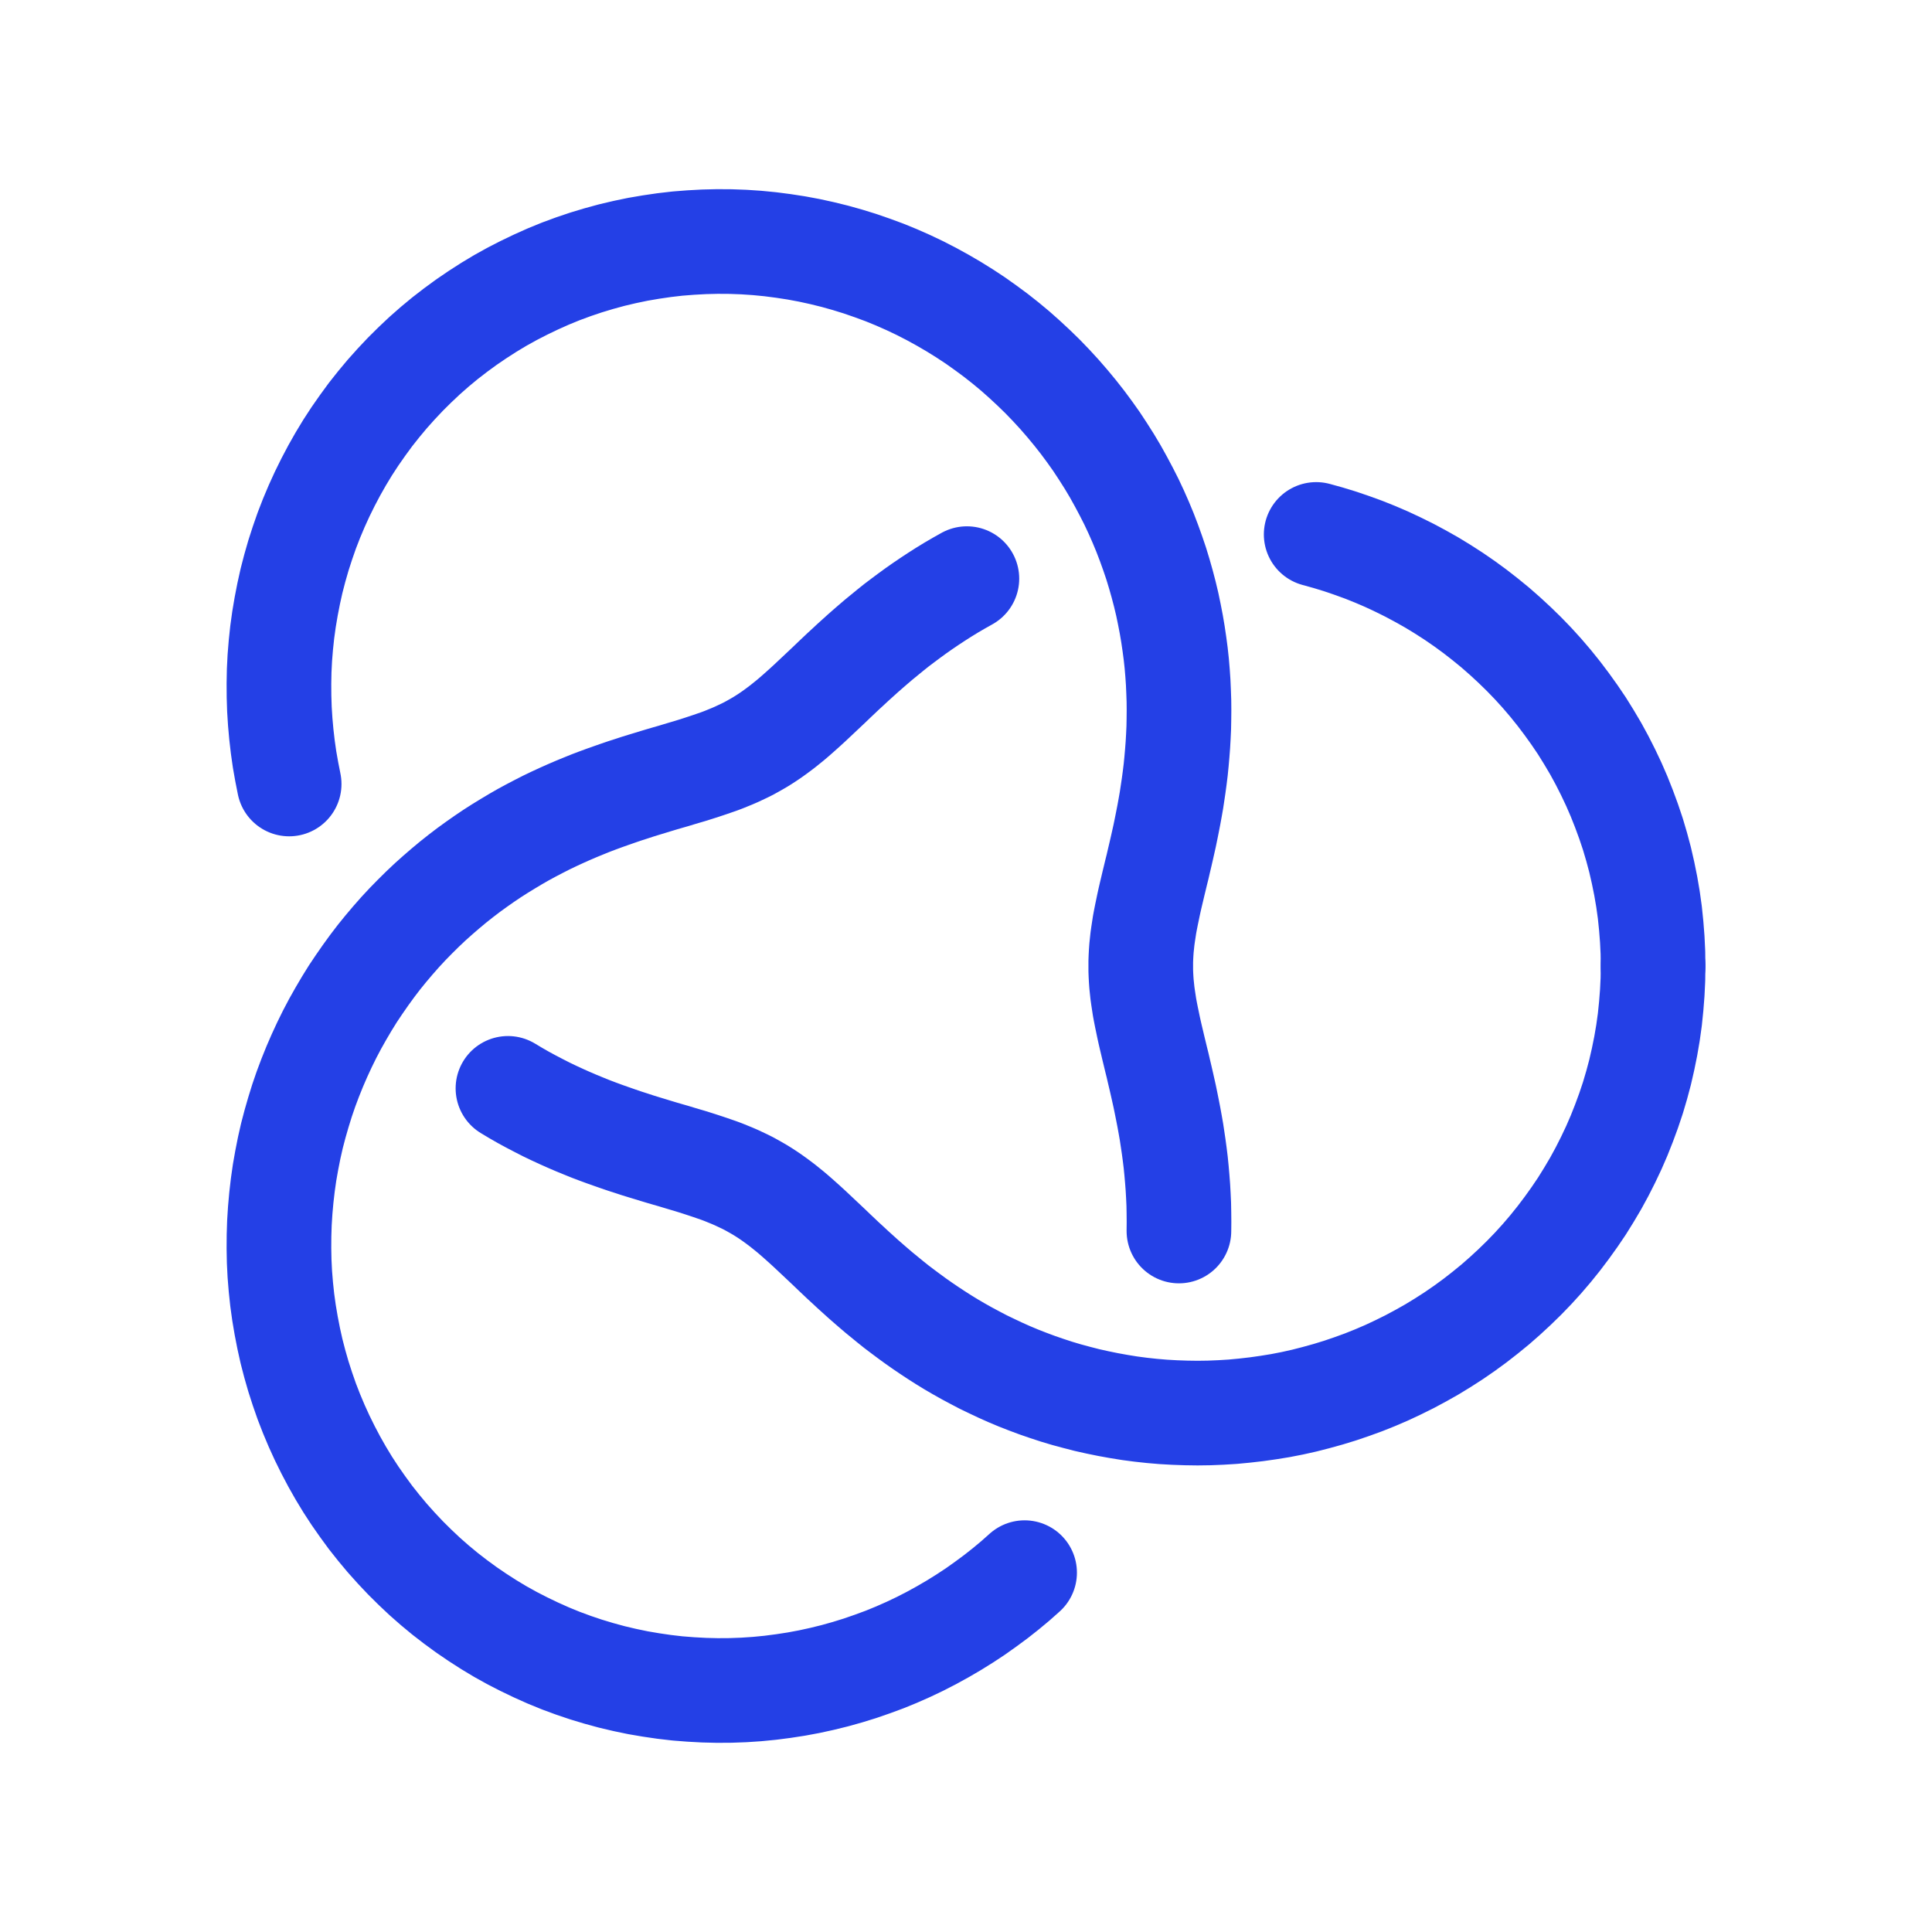
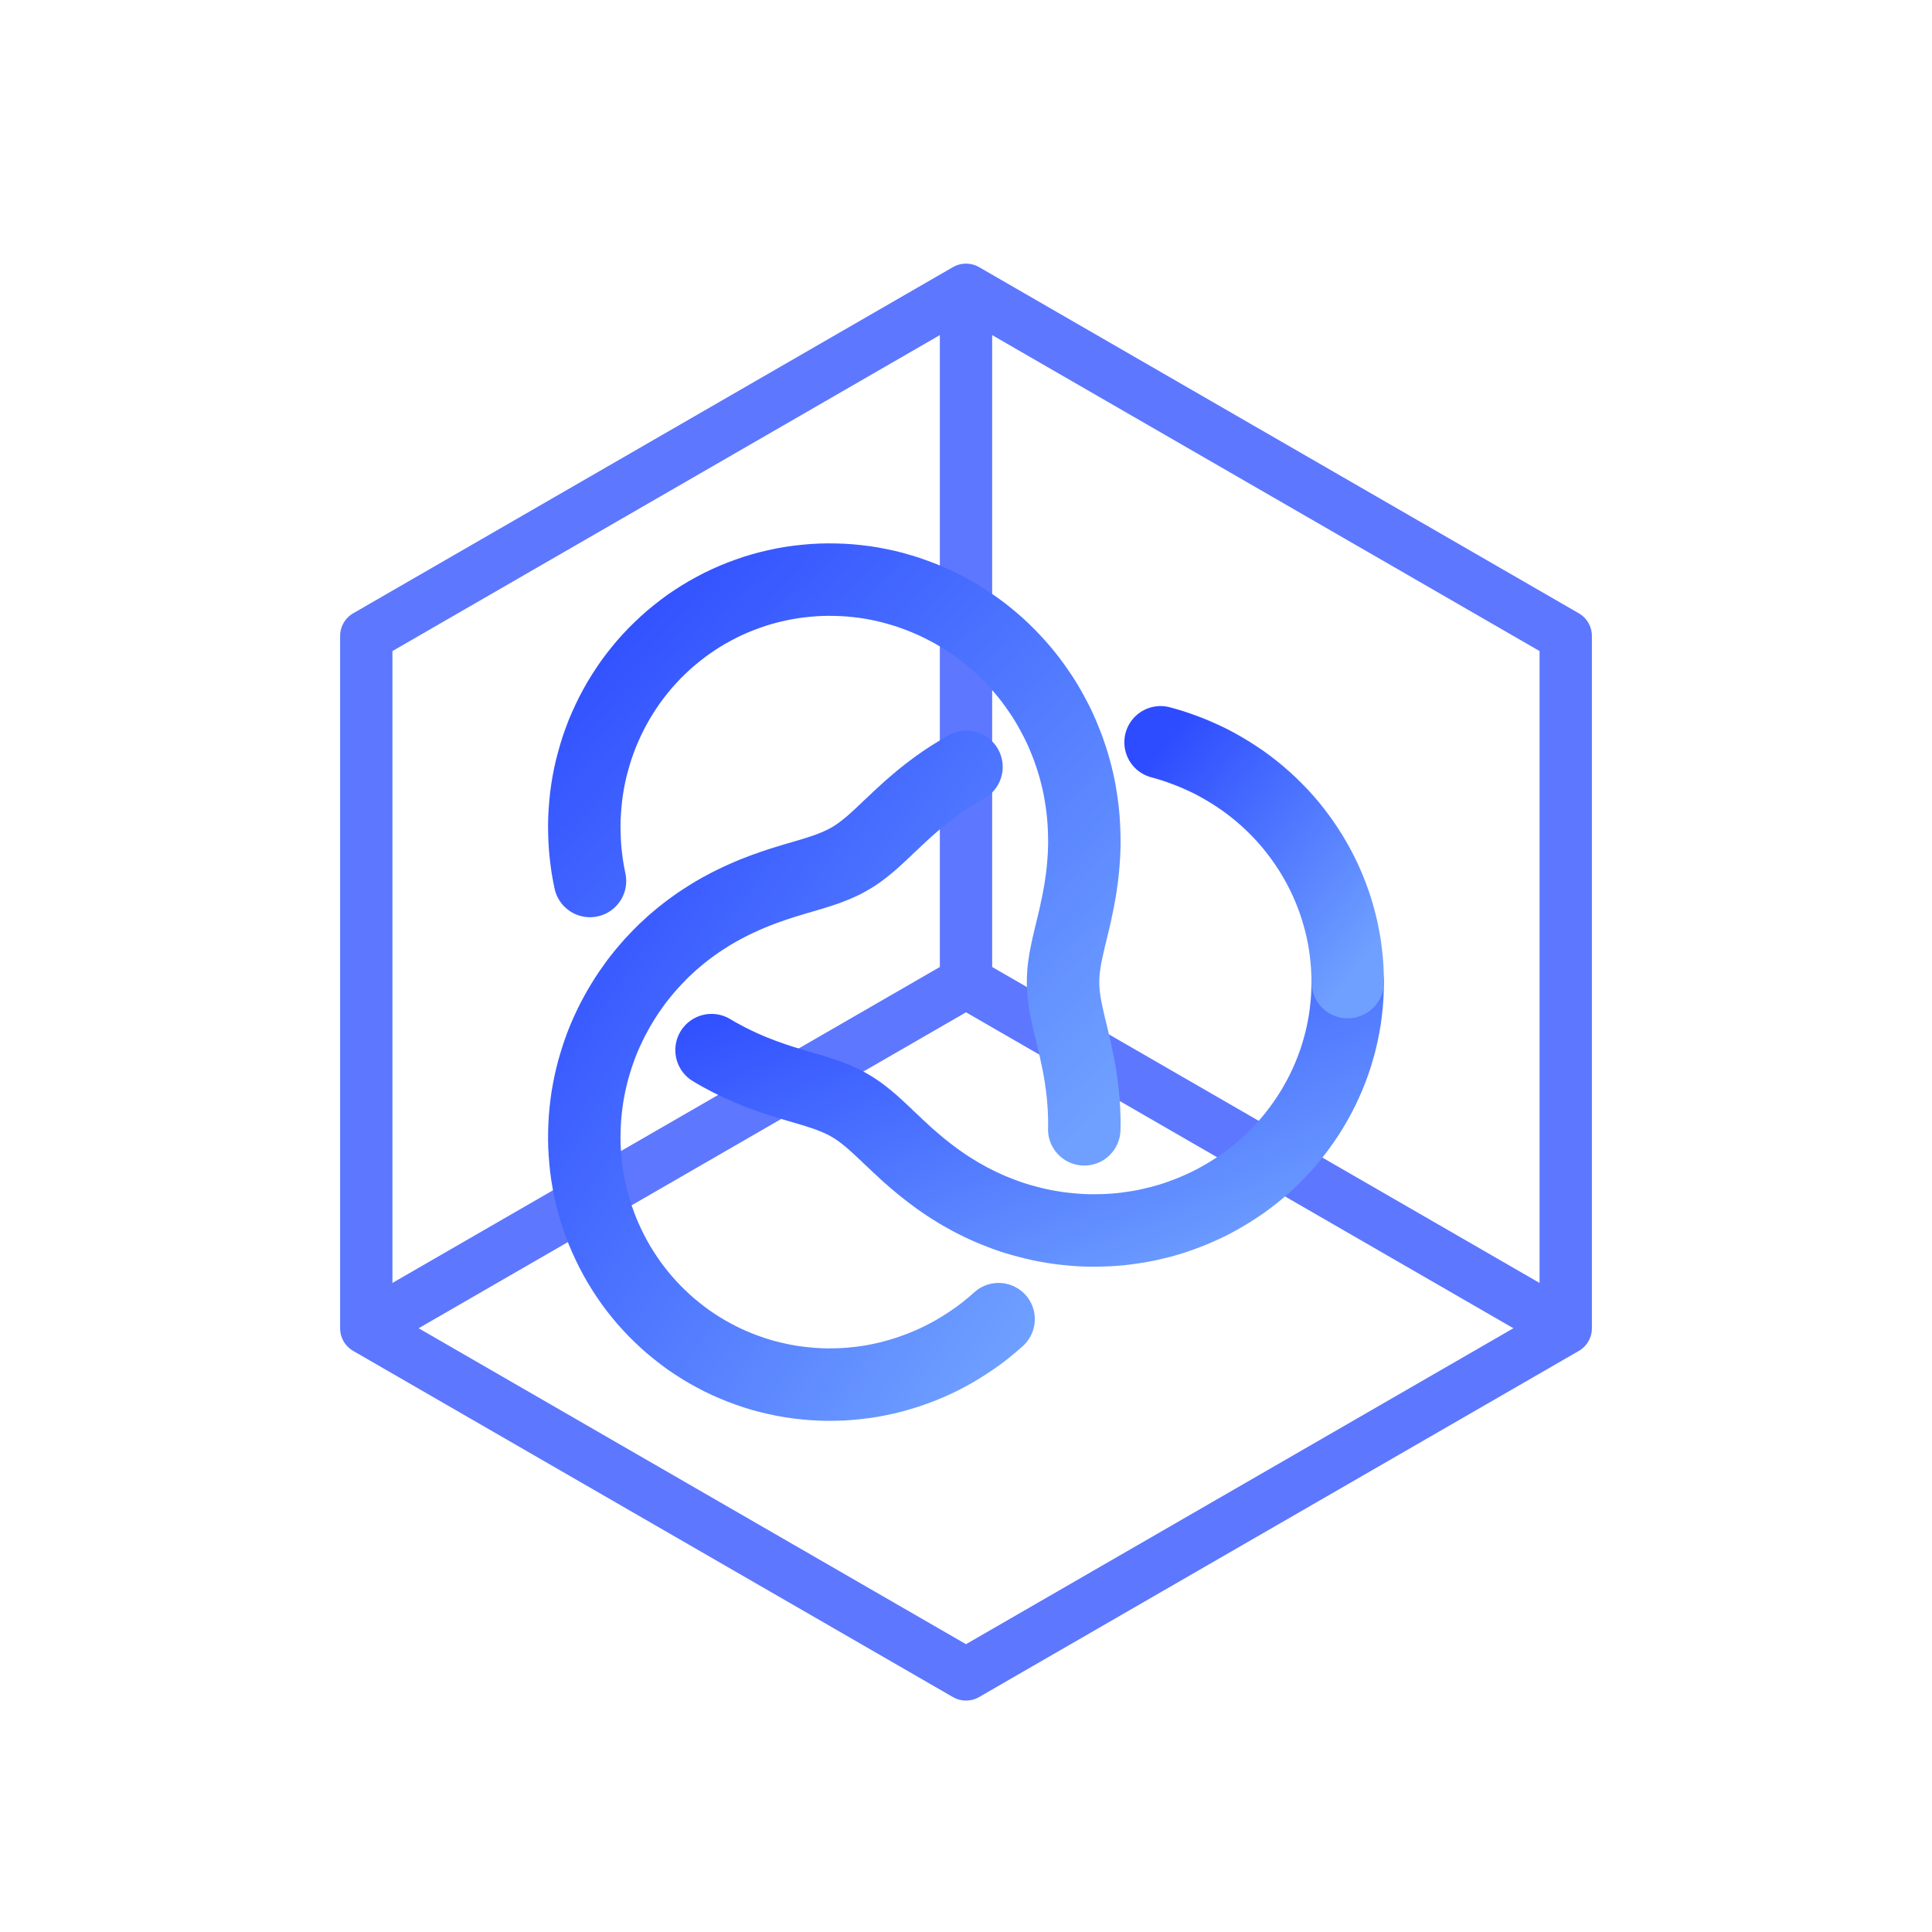
- <svg xmlns="http://www.w3.org/2000/svg" viewBox="0 0 240 240" width="240" height="240" role="img" aria-label="KNOTstore mark">
-   <path d="M205.35 120.00L205.33 121.67L205.25 123.33L205.12 124.99L204.95 126.65L204.72 128.30L204.44 129.94L204.11 131.57L203.74 133.19L203.31 134.80L202.84 136.39L202.31 137.97L201.74 139.52L201.13 141.06L200.47 142.58L199.76 144.08L199.01 145.56L198.22 147.01L197.38 148.43L196.51 149.83L195.59 151.19L194.63 152.53L193.64 153.84L192.61 155.12L191.55 156.36L190.45 157.57L189.32 158.74L188.15 159.88L186.96 160.98L185.74 162.05L184.49 163.07L183.22 164.06L181.92 165.01L180.60 165.92L179.25 166.79L177.89 167.62L176.51 168.40L175.11 169.15L173.70 169.85L172.27 170.52L170.83 171.14L169.38 171.72L167.92 172.25L166.45 172.75L164.98 173.20L163.50 173.61L162.02 173.99L160.54 174.32L159.05 174.61L157.57 174.85L156.09 175.06L154.61 175.23L153.14 175.37L151.68 175.46L150.22 175.52L148.77 175.54L147.34 175.52L145.91 175.47L144.50 175.39L143.09 175.27L141.71 175.12L140.34 174.94L138.98 174.72L137.65 174.48L136.33 174.21L135.03 173.92L133.75 173.59L132.49 173.25L131.25 172.88L130.03 172.48L128.84 172.07L127.66 171.63L126.51 171.18L125.39 170.71L124.29 170.22L123.21 169.71L122.15 169.20L121.12 168.66L120.11 168.12L119.13 167.57L118.17 167.01L117.24 166.44L116.33 165.86L115.45 165.28L114.58 164.69L113.74 164.10L112.93 163.51L112.14 162.92L111.36 162.33L110.61 161.73L109.89 161.14L109.18 160.56L108.49 159.97L107.82 159.39L107.17 158.82L106.54 158.25L105.92 157.69L105.33 157.14L104.74 156.60L104.17 156.06L103.62 155.54L103.08 155.02L102.55 154.52L102.03 154.03L101.52 153.55L101.02 153.08L100.53 152.62L100.05 152.18L99.57 151.75L99.10 151.33L98.63 150.92L98.17 150.53L97.70 150.15L97.24 149.78L96.78 149.43L96.32 149.09L95.86 148.76L95.39 148.44L94.93 148.14L94.45 147.84L93.97 147.56L93.49 147.29L93.00 147.02L92.50 146.77L91.99 146.53L91.48 146.29L90.95 146.06L90.41 145.84L89.87 145.62L89.31 145.41L88.73 145.21L88.15 145.01L87.55 144.81L86.94 144.61L86.31 144.41L85.67 144.21L85.02 144.02L84.35 143.82L83.66 143.61L82.96 143.41L82.24 143.20L81.51 142.98L80.76 142.75L80.00 142.52L79.22 142.28L78.43 142.02L77.62 141.76L76.80 141.48L75.97 141.19L75.12 140.89L74.25 140.57L73.38 140.24L72.49 139.88L71.59 139.51L70.68 139.12L69.76 138.71L68.83 138.28L67.89 137.83L66.95 137.35L65.99 136.85L65.03 136.33L64.07 135.78L63.10 135.20" fill="none" stroke="#2440E6" stroke-width="13" stroke-linecap="round" stroke-linejoin="round" />
-   <path d="M35.92 97.39L35.62 95.87L35.35 94.34L35.13 92.79L34.95 91.23L34.81 89.67L34.71 88.09L34.66 86.51L34.65 84.92L34.68 83.32L34.76 81.72L34.89 80.12L35.06 78.52L35.28 76.93L35.55 75.33L35.86 73.74L36.21 72.16L36.62 70.58L37.07 69.01L37.57 67.46L38.11 65.91L38.70 64.39L39.34 62.87L40.02 61.38L40.75 59.90L41.52 58.44L42.33 57.01L43.19 55.59L44.09 54.21L45.04 52.85L46.02 51.51L47.05 50.21L48.11 48.94L49.22 47.70L50.36 46.49L51.54 45.32L52.75 44.18L54.00 43.08L55.28 42.02L56.60 41.00L57.94 40.02L59.32 39.08L60.72 38.18L62.15 37.32L63.61 36.51L65.09 35.75L66.59 35.03L68.11 34.35L69.65 33.72L71.22 33.14L72.79 32.61L74.38 32.13L75.99 31.69L77.60 31.31L79.23 30.97L80.87 30.69L82.51 30.45L84.15 30.26L85.80 30.13L87.46 30.04L89.11 30.00L90.76 30.01L92.41 30.07L94.05 30.18L95.69 30.34L97.31 30.55L98.93 30.80L100.54 31.10L102.14 31.45L103.72 31.84L105.29 32.28L106.84 32.76L108.37 33.29L109.89 33.85L111.38 34.46L112.85 35.11L114.30 35.80L115.72 36.53L117.12 37.30L118.49 38.10L119.84 38.94L121.16 39.81L122.44 40.72L123.70 41.65L124.93 42.62L126.12 43.61L127.28 44.64L128.41 45.69L129.51 46.76L130.57 47.86L131.60 48.98L132.59 50.12L133.55 51.28L134.47 52.45L135.36 53.65L136.21 54.85L137.02 56.08L137.80 57.31L138.54 58.55L139.24 59.81L139.91 61.07L140.55 62.33L141.15 63.61L141.71 64.88L142.24 66.16L142.73 67.44L143.19 68.72L143.62 69.99L144.01 71.27L144.37 72.54L144.70 73.80L145.00 75.06L145.26 76.31L145.50 77.55L145.71 78.79L145.89 80.01L146.05 81.22L146.18 82.42L146.28 83.61L146.36 84.78L146.41 85.94L146.45 87.08L146.46 88.21L146.45 89.32L146.43 90.41L146.38 91.49L146.32 92.54L146.24 93.58L146.15 94.61L146.05 95.61L145.93 96.59L145.80 97.56L145.66 98.50L145.52 99.43L145.36 100.34L145.20 101.22L145.03 102.09L144.86 102.94L144.69 103.77L144.51 104.58L144.33 105.38L144.15 106.16L143.97 106.92L143.80 107.66L143.62 108.38L143.45 109.09L143.28 109.79L143.12 110.47L142.96 111.14L142.81 111.79L142.67 112.43L142.54 113.06L142.41 113.68L142.29 114.29L142.18 114.88L142.09 115.47L142.00 116.06L141.92 116.63L141.86 117.20L141.80 117.77L141.76 118.33L141.73 118.89L141.71 119.44L141.71 120.00L141.71 120.56L141.73 121.11L141.76 121.67L141.80 122.23L141.86 122.80L141.92 123.37L142.00 123.94L142.09 124.53L142.18 125.12L142.29 125.71L142.41 126.32L142.54 126.94L142.67 127.57L142.81 128.21L142.96 128.86L143.12 129.53L143.28 130.21L143.45 130.91L143.62 131.62L143.80 132.34L143.97 133.08L144.15 133.84L144.33 134.62L144.51 135.42L144.69 136.23L144.86 137.06L145.03 137.91L145.20 138.78L145.36 139.66L145.52 140.57L145.66 141.50L145.80 142.44L145.93 143.41L146.05 144.39L146.15 145.39L146.24 146.42L146.32 147.46L146.38 148.51L146.43 149.59L146.45 150.68L146.46 151.79L146.45 152.92" fill="none" stroke="#2440E6" stroke-width="13" stroke-linecap="round" stroke-linejoin="round" />
-   <path d="M127.28 195.36L126.12 196.39L124.93 197.38L123.70 198.35L122.44 199.28L121.16 200.19L119.84 201.06L118.49 201.90L117.12 202.70L115.72 203.47L114.30 204.20L112.85 204.89L111.38 205.54L109.89 206.15L108.37 206.71L106.84 207.24L105.29 207.72L103.72 208.16L102.14 208.55L100.54 208.90L98.93 209.20L97.31 209.45L95.69 209.66L94.05 209.82L92.41 209.93L90.76 209.99L89.11 210.00L87.46 209.96L85.80 209.87L84.15 209.74L82.51 209.55L80.87 209.31L79.23 209.03L77.60 208.69L75.99 208.31L74.38 207.87L72.79 207.39L71.22 206.86L69.65 206.28L68.11 205.65L66.59 204.97L65.09 204.25L63.61 203.49L62.15 202.68L60.72 201.82L59.32 200.92L57.94 199.98L56.60 199.00L55.28 197.98L54.00 196.92L52.75 195.82L51.54 194.68L50.36 193.51L49.22 192.30L48.11 191.06L47.05 189.79L46.02 188.49L45.04 187.15L44.09 185.79L43.19 184.41L42.33 182.99L41.52 181.56L40.75 180.10L40.02 178.62L39.34 177.13L38.70 175.61L38.11 174.09L37.57 172.54L37.07 170.99L36.62 169.42L36.21 167.84L35.86 166.26L35.55 164.67L35.28 163.07L35.06 161.48L34.89 159.88L34.76 158.28L34.68 156.68L34.65 155.08L34.66 153.49L34.71 151.91L34.81 150.33L34.95 148.77L35.13 147.21L35.35 145.66L35.62 144.13L35.92 142.61L36.26 141.11L36.65 139.62L37.07 138.16L37.52 136.71L38.01 135.28L38.54 133.87L39.10 132.48L39.69 131.12L40.31 129.78L40.96 128.46L41.64 127.17L42.35 125.91L43.08 124.67L43.83 123.46L44.62 122.28L45.42 121.13L46.24 120.00L47.08 118.90L47.94 117.84L48.82 116.80L49.71 115.79L50.62 114.81L51.54 113.87L52.47 112.95L53.41 112.06L54.36 111.21L55.32 110.38L56.28 109.58L57.25 108.81L58.22 108.07L59.20 107.36L60.17 106.68L61.15 106.02L62.12 105.40L63.10 104.80L64.07 104.22L65.03 103.67L65.99 103.15L66.95 102.65L67.89 102.17L68.83 101.72L69.76 101.29L70.68 100.88L71.59 100.49L72.49 100.12L73.38 99.76L74.25 99.43L75.12 99.11L75.97 98.81L76.80 98.52L77.62 98.24L78.43 97.98L79.22 97.72L80.00 97.48L80.76 97.25L81.51 97.02L82.24 96.80L82.96 96.59L83.66 96.39L84.35 96.18L85.02 95.98L85.67 95.79L86.31 95.59L86.94 95.39L87.55 95.19L88.15 94.99L88.73 94.79L89.31 94.59L89.87 94.38L90.41 94.16L90.95 93.94L91.48 93.71L91.99 93.47L92.50 93.23L93.00 92.98L93.49 92.71L93.97 92.44L94.45 92.16L94.93 91.86L95.39 91.56L95.86 91.24L96.32 90.91L96.78 90.57L97.24 90.22L97.70 89.85L98.17 89.47L98.63 89.08L99.10 88.67L99.57 88.25L100.05 87.82L100.53 87.38L101.02 86.92L101.52 86.45L102.03 85.97L102.55 85.48L103.08 84.98L103.62 84.46L104.17 83.94L104.74 83.40L105.33 82.86L105.92 82.31L106.54 81.75L107.17 81.18L107.82 80.61L108.49 80.03L109.18 79.44L109.89 78.86L110.61 78.27L111.36 77.67L112.14 77.08L112.93 76.49L113.74 75.90L114.58 75.31L115.45 74.72L116.33 74.14L117.24 73.56L118.17 72.99L119.13 72.43L120.11 71.88" fill="none" stroke="#2440E6" stroke-width="13" stroke-linecap="round" stroke-linejoin="round" />
-   <path d="M163.50 66.39L164.98 66.80L166.45 67.25L167.92 67.75L169.38 68.28L170.83 68.86L172.27 69.48L173.70 70.15L175.11 70.85L176.51 71.60L177.89 72.38L179.25 73.21L180.60 74.08L181.92 74.99L183.22 75.94L184.49 76.93L185.74 77.95L186.96 79.02L188.15 80.12L189.32 81.26L190.45 82.43L191.55 83.64L192.61 84.88L193.64 86.16L194.63 87.47L195.59 88.81L196.51 90.17L197.38 91.57L198.22 92.99L199.01 94.44L199.76 95.92L200.47 97.42L201.13 98.94L201.74 100.48L202.31 102.03L202.84 103.61L203.31 105.20L203.74 106.81L204.11 108.43L204.44 110.06L204.72 111.70L204.95 113.35L205.12 115.01L205.25 116.67L205.33 118.33L205.35 120.00" fill="none" stroke="#2440E6" stroke-width="13" stroke-linecap="round" stroke-linejoin="round" />
+ <svg xmlns="http://www.w3.org/2000/svg" viewBox="0 0 240 240" width="240" height="240" role="img" aria-label="KNOTstore mark — trefoil in a storage cube">
+   <defs>
+     <linearGradient id="kg" x1="0" y1="0" x2="1" y2="1">
+       <stop offset="0" stop-color="#2D4BFF" />
+       <stop offset="1" stop-color="#6FA0FF" />
+     </linearGradient>
+   </defs>
+   <g opacity="0.92">
+     <polygon points="120.0,36.0 194.5,79.0 194.5,165.0 120.0,208.0 45.5,165.0 45.5,79.0" fill="none" stroke="#4F6BFF" stroke-width="6.5" stroke-linejoin="round" />
+     <path d="M120 122 L120.0 36.0" stroke="#4F6BFF" stroke-width="6.5" fill="none" />
+     <path d="M120 122 L194.5 165.0" stroke="#4F6BFF" stroke-width="6.5" fill="none" />
+     <path d="M120 122 L45.5 165.0" stroke="#4F6BFF" stroke-width="6.5" fill="none" />
+   </g>
+   <g transform="translate(58,60)">
+     <path d="M109.42 62.00L109.40 62.93L109.36 63.85L109.29 64.77L109.19 65.69L109.07 66.61L108.91 67.52L108.73 68.43L108.52 69.33L108.28 70.22L108.02 71.11L107.73 71.98L107.41 72.85L107.07 73.70L106.70 74.55L106.31 75.38L105.89 76.20L105.45 77.00L104.99 77.79L104.50 78.57L103.99 79.33L103.46 80.07L102.91 80.80L102.34 81.51L101.75 82.20L101.14 82.87L100.51 83.52L99.86 84.16L99.20 84.77L98.52 85.36L97.83 85.93L97.12 86.48L96.40 87.01L95.66 87.51L94.92 87.99L94.16 88.45L93.39 88.89L92.62 89.31L91.83 89.70L91.04 90.06L90.24 90.41L89.43 90.73L88.62 91.03L87.81 91.31L86.99 91.56L86.17 91.79L85.34 91.99L84.52 92.18L83.70 92.34L82.87 92.47L82.05 92.59L81.23 92.69L80.41 92.76L79.60 92.81L78.79 92.84L77.99 92.85L77.19 92.85L76.39 92.82L75.61 92.77L74.83 92.70L74.06 92.62L73.30 92.52L72.55 92.40L71.80 92.27L71.07 92.12L70.35 91.95L69.64 91.77L68.94 91.58L68.25 91.38L67.57 91.16L66.91 90.93L66.26 90.68L65.62 90.43L64.99 90.17L64.38 89.90L63.78 89.62L63.20 89.33L62.62 89.04L62.06 88.73L61.52 88.43L60.99 88.12L60.47 87.80L59.96 87.48L59.47 87.16L58.99 86.83L58.52 86.50L58.07 86.17L57.63 85.84L57.20 85.51L56.79 85.19L56.38 84.86L55.99 84.53L55.61 84.21L55.23 83.88L54.87 83.57L54.52 83.25L54.18 82.94L53.85 82.63L53.52 82.33L53.21 82.03L52.90 81.74L52.60 81.46L52.30 81.18L52.02 80.90L51.73 80.64L51.46 80.38L51.18 80.12L50.92 79.88L50.65 79.64L50.39 79.40L50.13 79.18L49.87 78.96L49.61 78.75L49.36 78.55L49.10 78.35L48.85 78.16L48.59 77.98L48.33 77.80L48.07 77.63L47.81 77.47L47.54 77.31L47.27 77.16L47.00 77.01L46.72 76.87L46.44 76.74L46.15 76.61L45.86 76.48L45.56 76.36L45.26 76.24L44.95 76.12L44.63 76.00L44.30 75.89L43.97 75.78L43.63 75.67L43.28 75.56L42.93 75.45L42.56 75.34L42.19 75.23L41.81 75.12L41.42 75.00L41.02 74.89L40.62 74.77L40.20 74.64L39.78 74.51L39.35 74.38L38.91 74.24L38.46 74.09L38.00 73.94L37.54 73.77L37.07 73.61L36.59 73.43L36.10 73.24L35.61 73.05L35.11 72.84L34.60 72.62L34.09 72.39L33.57 72.15L33.05 71.90L32.53 71.64L32.00 71.36L31.46 71.07L30.93 70.77L30.39 70.45" fill="none" stroke="url(#kg)" stroke-width="9" stroke-linecap="round" stroke-linejoin="round" />
+     <path d="M15.29 49.44L15.12 48.59L14.97 47.74L14.85 46.88L14.75 46.02L14.67 45.15L14.62 44.27L14.59 43.39L14.58 42.51L14.60 41.62L14.65 40.74L14.72 39.85L14.81 38.96L14.93 38.07L15.08 37.18L15.25 36.30L15.45 35.42L15.68 34.55L15.93 33.67L16.20 32.81L16.51 31.95L16.83 31.10L17.19 30.26L17.57 29.43L17.97 28.61L18.40 27.80L18.85 27.00L19.33 26.22L19.83 25.45L20.35 24.69L20.90 23.95L21.47 23.23L22.06 22.52L22.68 21.83L23.31 21.16L23.97 20.51L24.64 19.88L25.33 19.27L26.05 18.68L26.78 18.11L27.52 17.56L28.29 17.04L29.07 16.54L29.86 16.07L30.67 15.62L31.49 15.19L32.33 14.79L33.17 14.42L34.03 14.07L34.90 13.75L35.77 13.45L36.66 13.18L37.55 12.94L38.45 12.73L39.35 12.54L40.26 12.38L41.17 12.25L42.09 12.15L43.00 12.07L43.92 12.02L44.84 12.00L45.75 12.01L46.67 12.04L47.58 12.10L48.49 12.19L49.40 12.30L50.30 12.44L51.19 12.61L52.08 12.80L52.96 13.02L53.83 13.27L54.69 13.53L55.54 13.83L56.38 14.14L57.21 14.48L58.03 14.84L58.83 15.22L59.62 15.63L60.40 16.05L61.16 16.50L61.91 16.97L62.64 17.45L63.36 17.95L64.06 18.47L64.74 19.01L65.40 19.56L66.05 20.13L66.67 20.71L67.28 21.31L67.87 21.92L68.44 22.54L69.00 23.18L69.53 23.82L70.04 24.47L70.53 25.14L71.00 25.81L71.46 26.49L71.89 27.17L72.30 27.86L72.69 28.56L73.06 29.26L73.42 29.96L73.75 30.67L74.06 31.38L74.35 32.09L74.63 32.80L74.88 33.51L75.12 34.22L75.34 34.93L75.54 35.63L75.72 36.33L75.89 37.03L76.04 37.73L76.17 38.42L76.28 39.10L76.38 39.78L76.47 40.46L76.54 41.12L76.60 41.78L76.64 42.43L76.67 43.08L76.69 43.71L76.70 44.34L76.70 44.95L76.68 45.56L76.66 46.16L76.62 46.75L76.58 47.32L76.53 47.89L76.47 48.45L76.41 49.00L76.33 49.53L76.26 50.06L76.18 50.57L76.09 51.08L76.00 51.57L75.91 52.05L75.81 52.52L75.71 52.98L75.62 53.44L75.52 53.88L75.42 54.31L75.32 54.73L75.22 55.14L75.12 55.55L75.03 55.94L74.93 56.33L74.84 56.71L74.76 57.08L74.67 57.44L74.60 57.79L74.52 58.14L74.45 58.49L74.38 58.83L74.32 59.16L74.27 59.49L74.22 59.81L74.18 60.13L74.14 60.45L74.11 60.76L74.09 61.07L74.07 61.38L74.06 61.69L74.06 62.00L74.06 62.31L74.07 62.62L74.09 62.93L74.11 63.24L74.14 63.55L74.18 63.87L74.22 64.19L74.27 64.51L74.32 64.84L74.38 65.17L74.45 65.51L74.52 65.86L74.60 66.21L74.67 66.56L74.76 66.92L74.84 67.29L74.93 67.67L75.03 68.06L75.12 68.45L75.22 68.86L75.32 69.27L75.42 69.69L75.52 70.12L75.62 70.56L75.71 71.02L75.81 71.48L75.91 71.95L76.00 72.43L76.09 72.92L76.18 73.43L76.26 73.94L76.33 74.47L76.41 75.00L76.47 75.55L76.53 76.11L76.58 76.68L76.62 77.25L76.66 77.84L76.68 78.44L76.70 79.05L76.70 79.66L76.69 80.29" fill="none" stroke="url(#kg)" stroke-width="9" stroke-linecap="round" stroke-linejoin="round" />
+     <path d="M66.05 103.87L65.40 104.44L64.74 104.99L64.06 105.53L63.36 106.05L62.64 106.55L61.91 107.03L61.16 107.50L60.40 107.95L59.62 108.37L58.83 108.78L58.03 109.16L57.21 109.52L56.38 109.86L55.54 110.17L54.69 110.47L53.83 110.73L52.96 110.98L52.08 111.20L51.19 111.39L50.30 111.56L49.40 111.70L48.49 111.81L47.58 111.90L46.67 111.96L45.75 111.99L44.84 112.00L43.92 111.98L43.00 111.93L42.09 111.85L41.17 111.75L40.26 111.62L39.35 111.46L38.45 111.27L37.55 111.06L36.66 110.82L35.77 110.55L34.90 110.25L34.03 109.93L33.17 109.58L32.33 109.21L31.49 108.81L30.67 108.38L29.86 107.93L29.07 107.46L28.29 106.96L27.52 106.44L26.78 105.89L26.05 105.32L25.33 104.73L24.64 104.12L23.97 103.49L23.31 102.84L22.68 102.17L22.06 101.48L21.47 100.77L20.90 100.05L20.35 99.31L19.83 98.55L19.33 97.78L18.85 97.00L18.40 96.20L17.97 95.39L17.57 94.57L17.19 93.74L16.83 92.90L16.51 92.05L16.20 91.19L15.93 90.33L15.68 89.45L15.45 88.58L15.25 87.70L15.08 86.82L14.93 85.93L14.81 85.04L14.72 84.15L14.65 83.26L14.60 82.38L14.58 81.49L14.59 80.61L14.62 79.73L14.67 78.85L14.75 77.98L14.85 77.12L14.97 76.26L15.12 75.41L15.29 74.56L15.48 73.73L15.69 72.90L15.93 72.09L16.18 71.28L16.45 70.49L16.74 69.70L17.05 68.93L17.38 68.18L17.73 67.43L18.09 66.70L18.47 65.99L18.86 65.28L19.27 64.60L19.69 63.92L20.12 63.27L20.57 62.63L21.02 62.00L21.49 61.39L21.97 60.80L22.46 60.22L22.95 59.66L23.46 59.12L23.97 58.59L24.48 58.08L25.01 57.59L25.53 57.11L26.07 56.65L26.60 56.21L27.14 55.78L27.68 55.37L28.22 54.98L28.76 54.60L29.30 54.24L29.85 53.89L30.39 53.55L30.93 53.23L31.46 52.93L32.00 52.64L32.53 52.36L33.05 52.10L33.57 51.85L34.09 51.61L34.60 51.38L35.11 51.16L35.61 50.95L36.10 50.76L36.59 50.57L37.07 50.39L37.54 50.23L38.00 50.06L38.46 49.91L38.91 49.76L39.35 49.62L39.78 49.49L40.20 49.36L40.62 49.23L41.02 49.11L41.42 49.00L41.81 48.88L42.19 48.77L42.56 48.66L42.93 48.55L43.28 48.44L43.63 48.33L43.97 48.22L44.30 48.11L44.63 48.00L44.95 47.88L45.26 47.76L45.56 47.64L45.86 47.52L46.15 47.39L46.44 47.26L46.72 47.13L47.00 46.99L47.27 46.84L47.54 46.69L47.81 46.53L48.07 46.37L48.33 46.20L48.59 46.02L48.85 45.84L49.10 45.65L49.36 45.45L49.61 45.25L49.87 45.04L50.13 44.82L50.39 44.60L50.65 44.36L50.92 44.12L51.18 43.88L51.46 43.62L51.73 43.36L52.02 43.10L52.30 42.82L52.60 42.54L52.90 42.26L53.21 41.97L53.52 41.67L53.85 41.37L54.18 41.06L54.52 40.75L54.87 40.43L55.23 40.12L55.61 39.79L55.99 39.47L56.38 39.14L56.79 38.81L57.20 38.49L57.63 38.16L58.07 37.83L58.52 37.50L58.99 37.17L59.47 36.84L59.96 36.52L60.47 36.20L60.99 35.88L61.52 35.57L62.06 35.27" fill="none" stroke="url(#kg)" stroke-width="9" stroke-linecap="round" stroke-linejoin="round" />
+     <path d="M86.17 32.21L86.99 32.44L87.81 32.69L88.62 32.97L89.43 33.27L90.24 33.59L91.04 33.94L91.83 34.30L92.62 34.69L93.39 35.11L94.16 35.55L94.92 36.01L95.66 36.49L96.40 36.99L97.12 37.52L97.83 38.07L98.52 38.64L99.20 39.23L99.86 39.84L100.51 40.48L101.14 41.13L101.75 41.80L102.34 42.49L102.91 43.20L103.46 43.93L103.99 44.67L104.50 45.43L104.99 46.21L105.45 47.00L105.89 47.80L106.31 48.62L106.70 49.45L107.07 50.30L107.41 51.15L107.73 52.02L108.02 52.89L108.28 53.78L108.52 54.67L108.73 55.57L108.91 56.48L109.07 57.39L109.19 58.31L109.29 59.23L109.36 60.15L109.40 61.07L109.42 62.00" fill="none" stroke="url(#kg)" stroke-width="9" stroke-linecap="round" stroke-linejoin="round" />
+   </g>
</svg>
